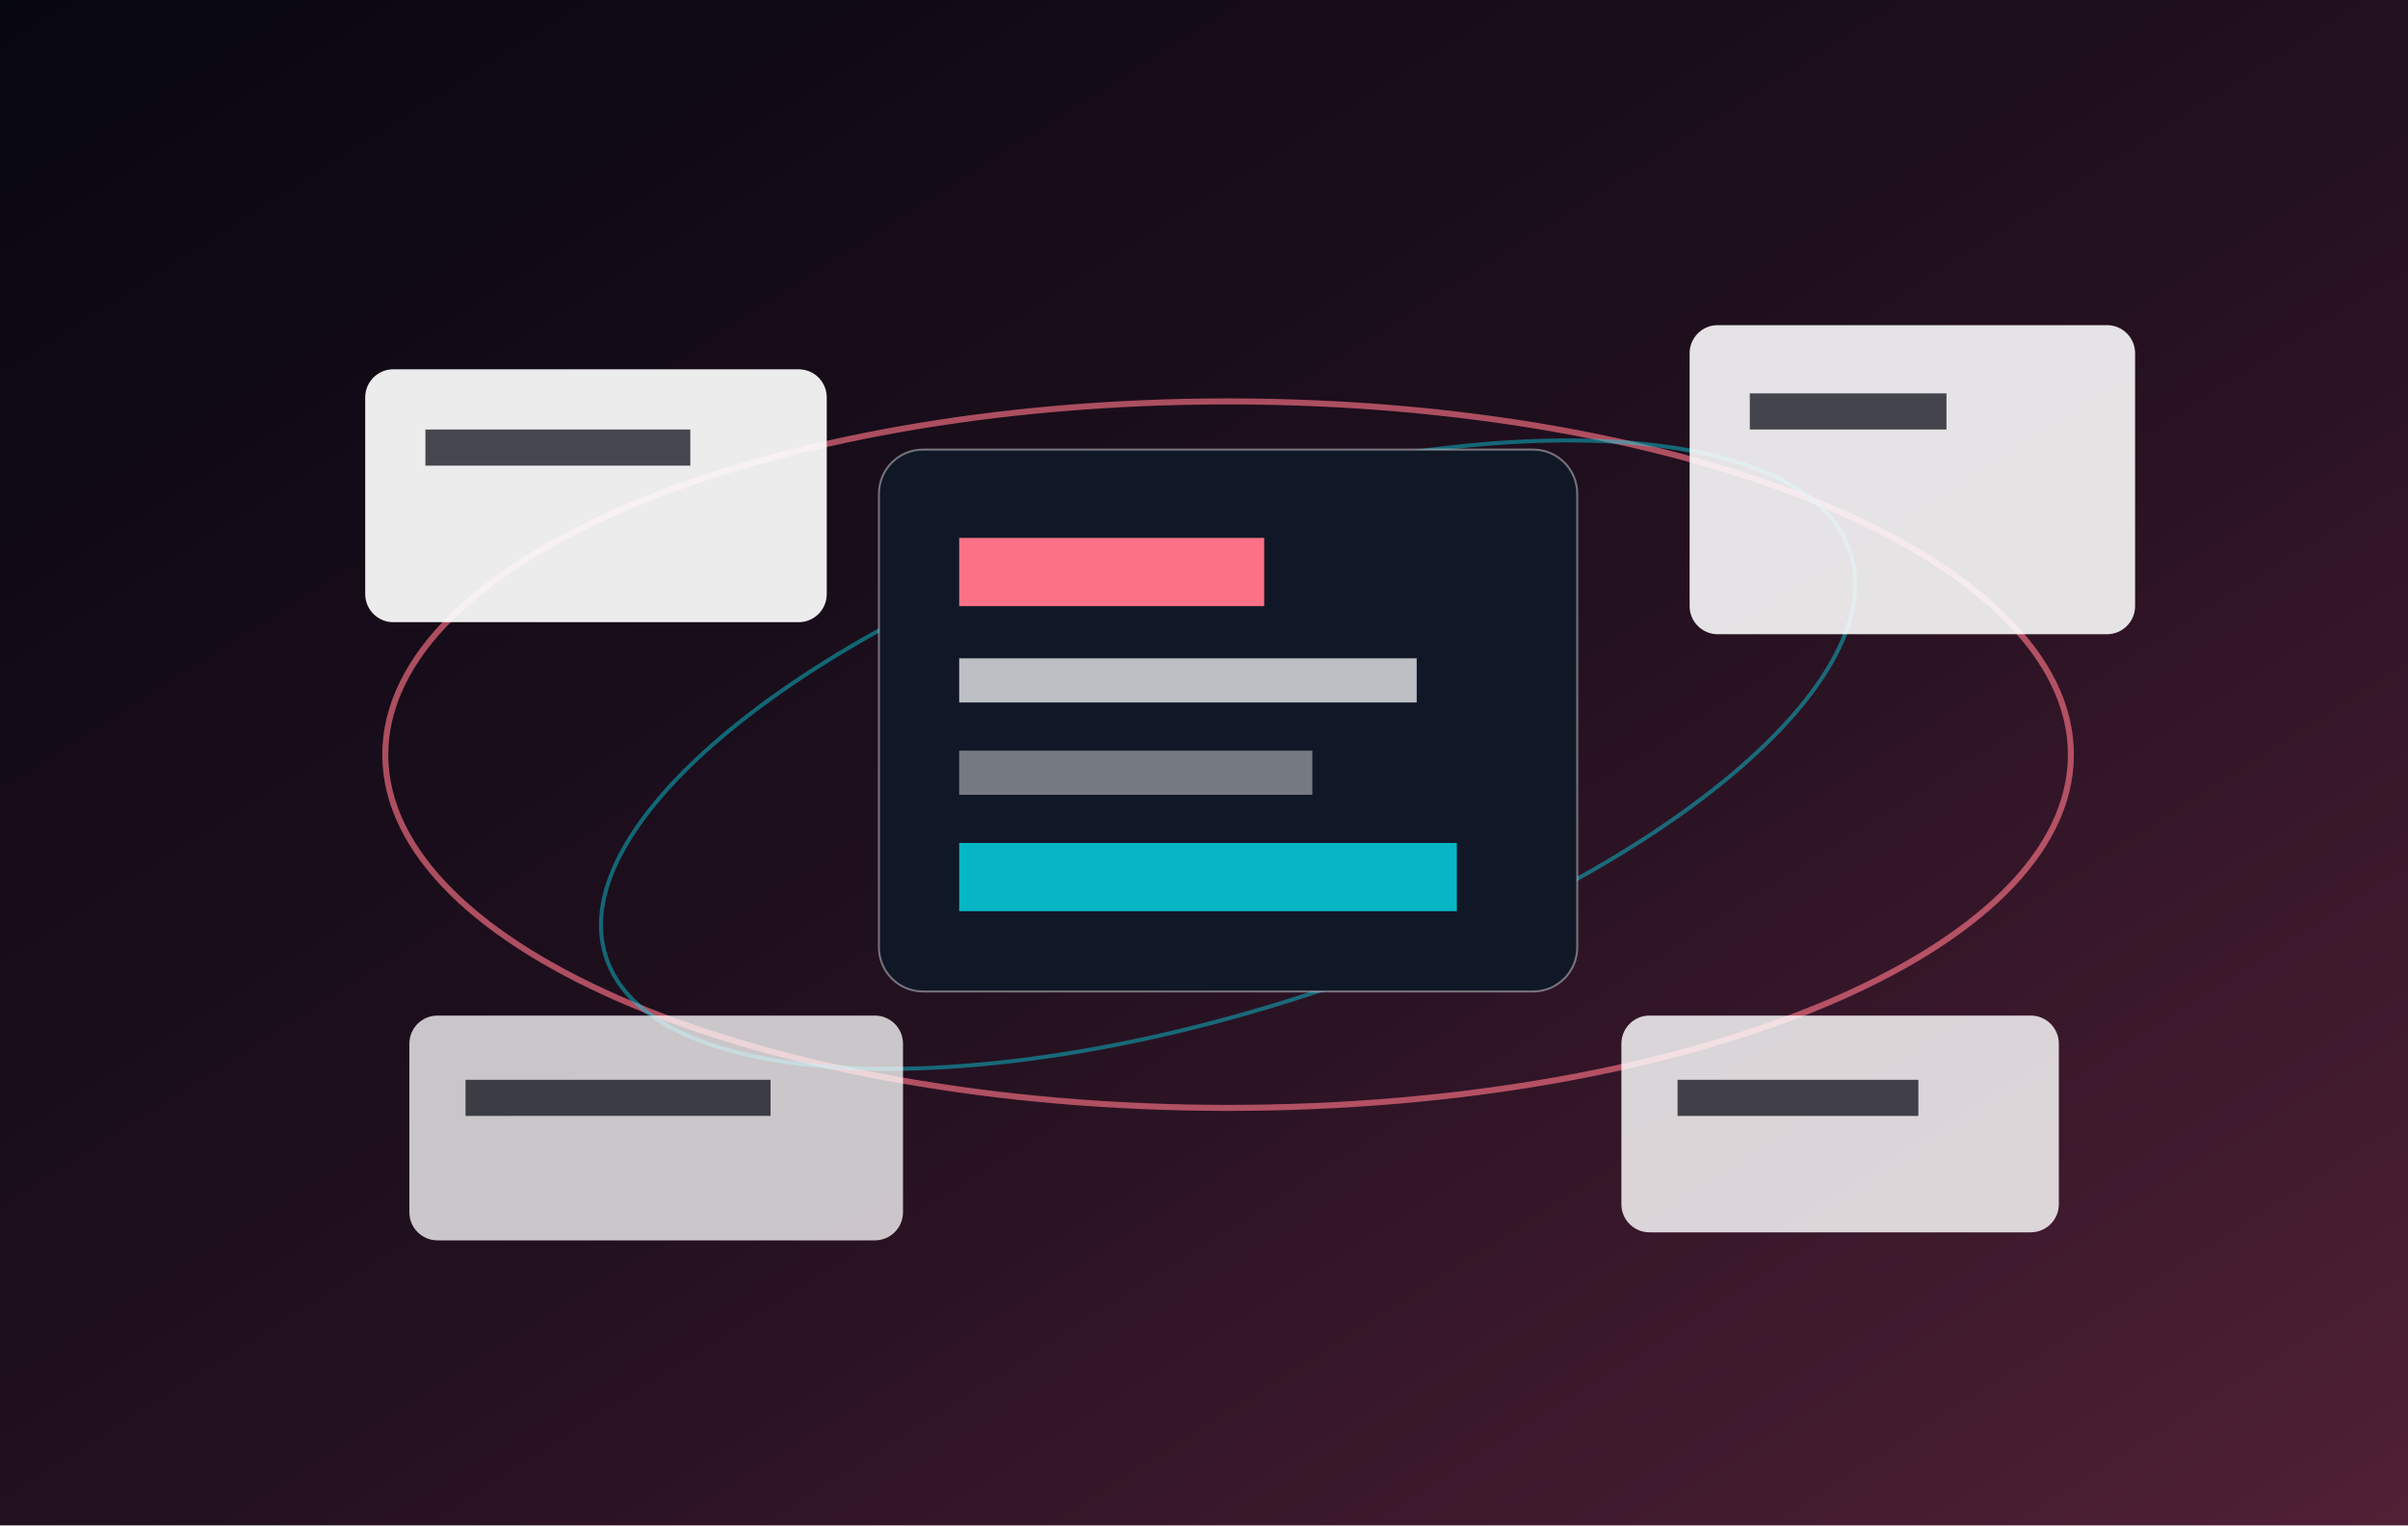
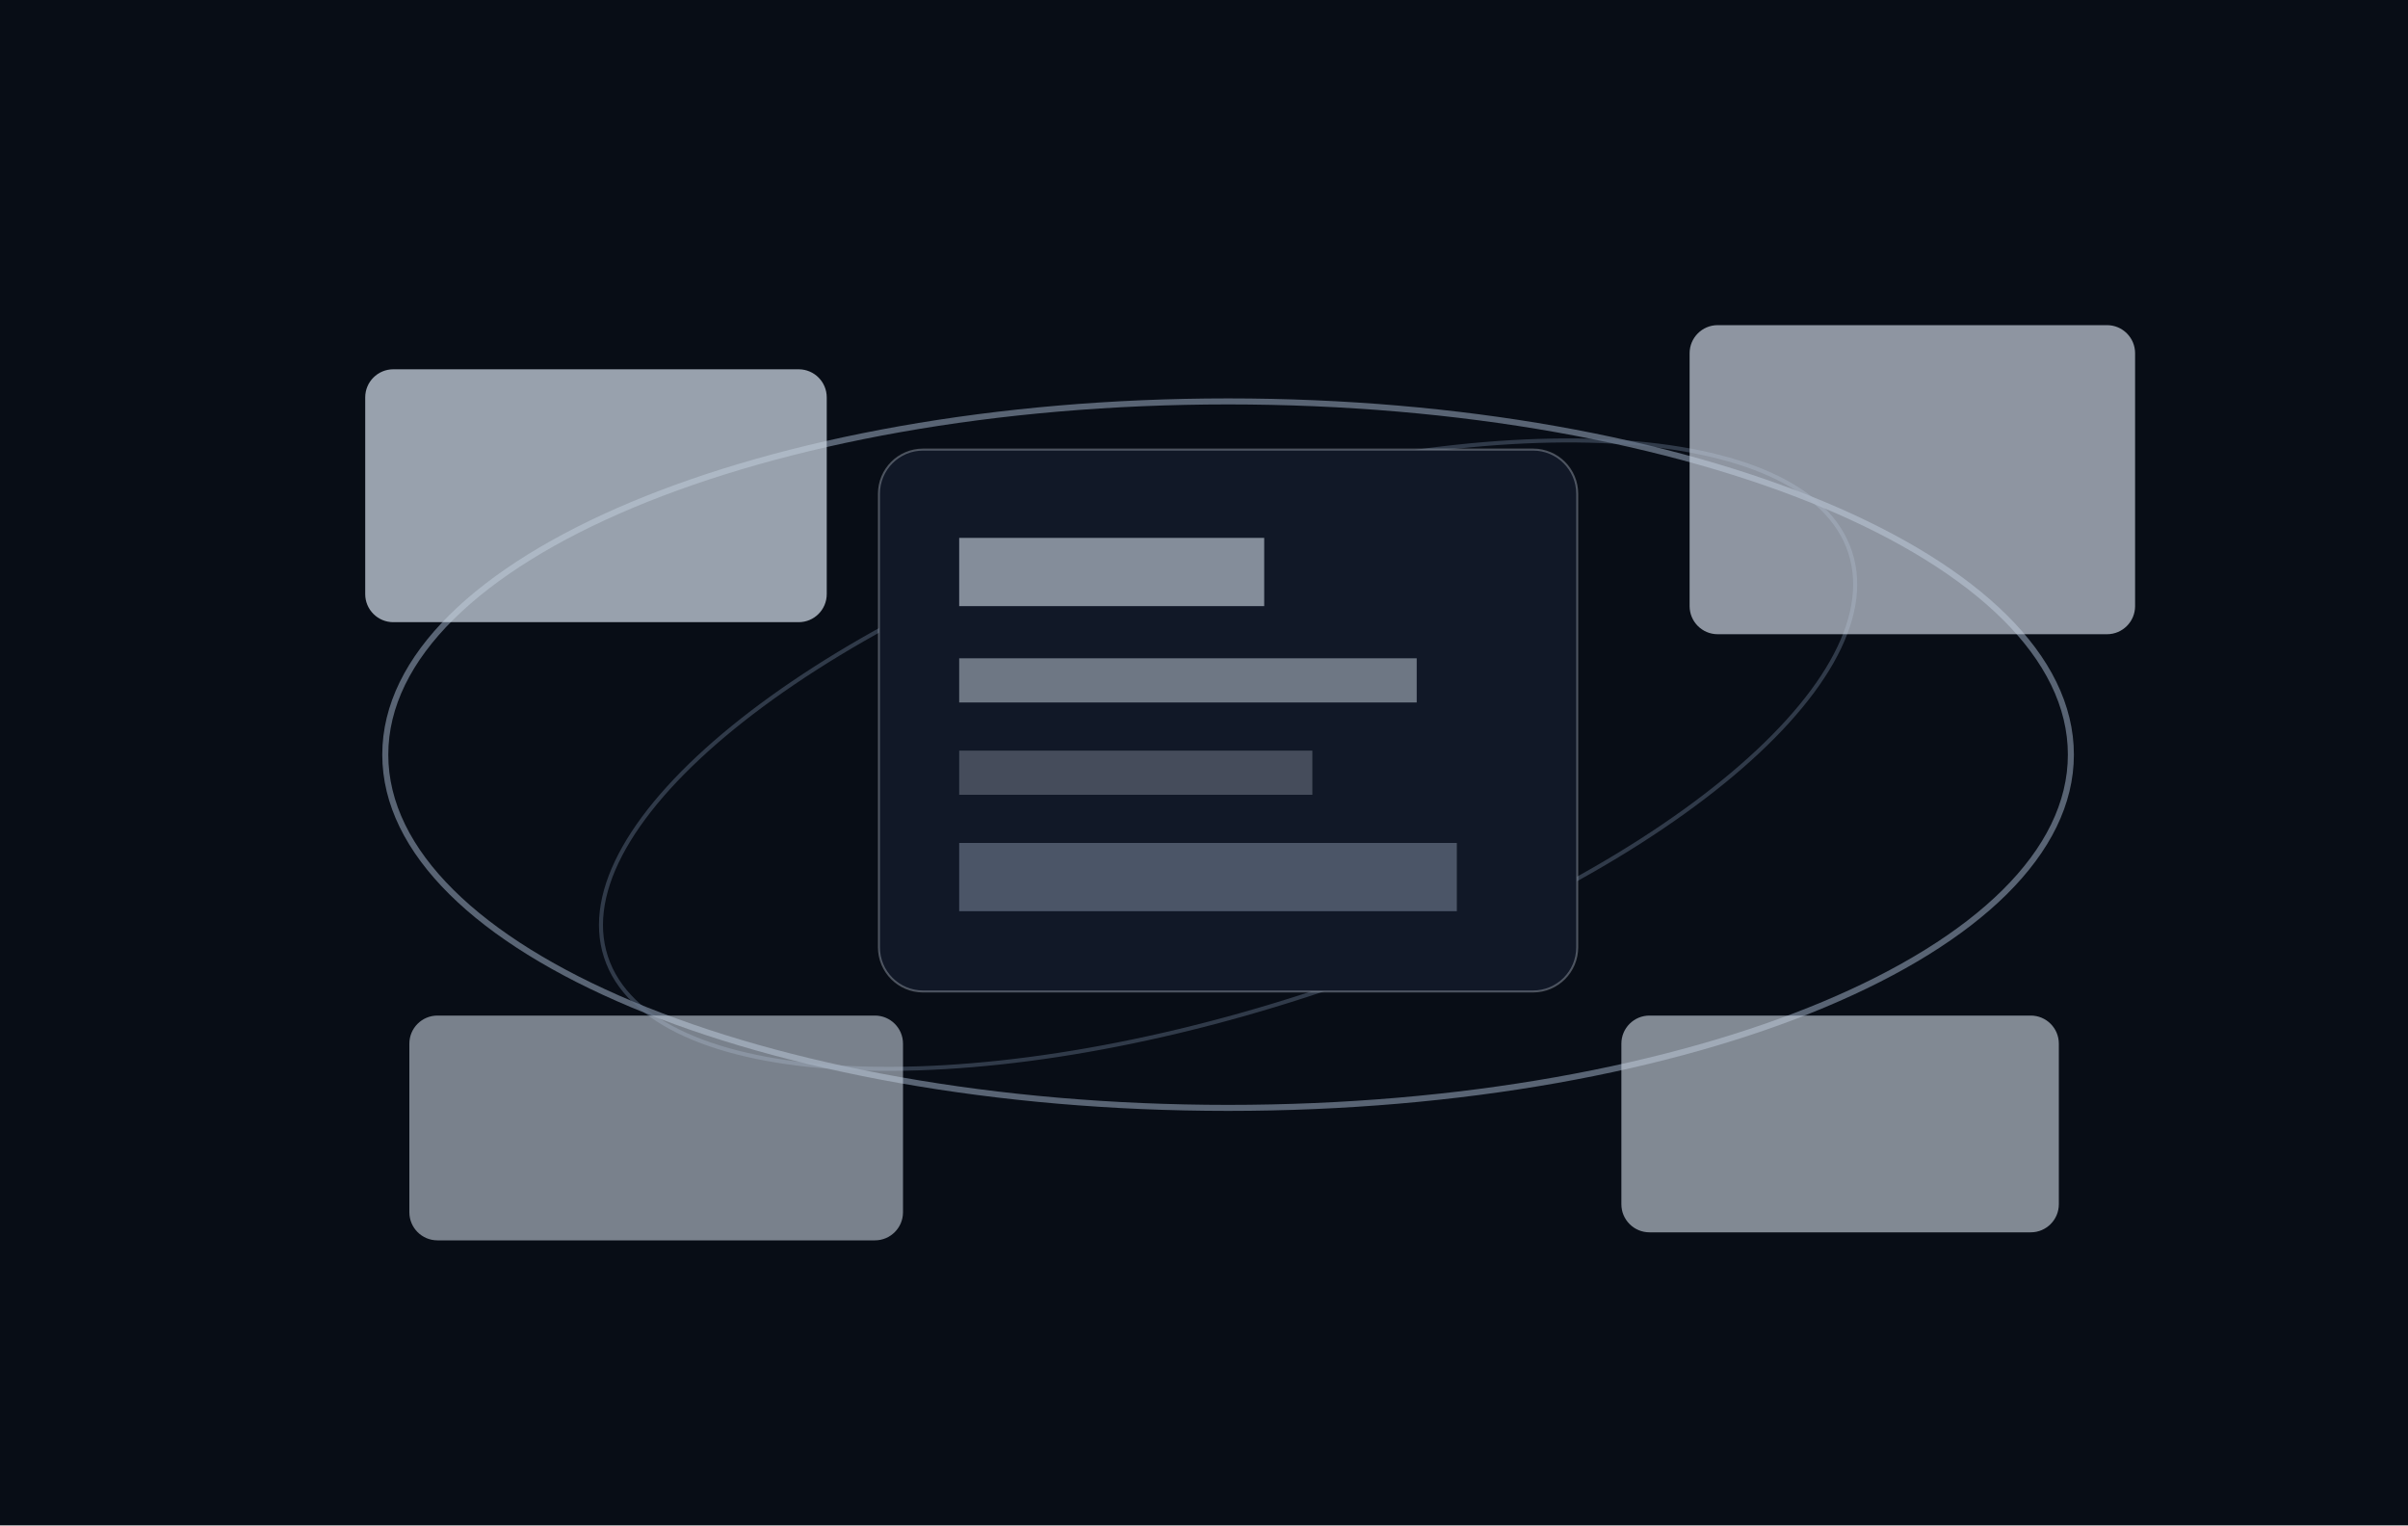
<svg xmlns="http://www.w3.org/2000/svg" viewBox="0 0 1200 760" role="img" aria-labelledby="title desc">
-   <defs>
-     <linearGradient id="bg" x1="0" y1="0" x2="1" y2="1">
-       <stop offset="0" stop-color="#070711" />
-       <stop offset="0.52" stop-color="#22101f" />
-       <stop offset="1" stop-color="#512036" />
-     </linearGradient>
-   </defs>
-   <rect width="1200" height="760" fill="url(#bg)" />
-   <ellipse cx="612" cy="376" rx="420" ry="176" fill="none" stroke="#fb7185" stroke-width="3" opacity="0.65" />
-   <ellipse cx="612" cy="376" rx="326" ry="126" fill="none" stroke="#05d9e8" stroke-width="2" opacity="0.44" transform="rotate(-18 612 376)" />
-   <rect x="438" y="224" width="348" height="270" rx="22" fill="#101827" stroke="#ffffff" stroke-opacity="0.4" />
-   <rect x="478" y="268" width="152" height="34" fill="#fb7185" />
-   <rect x="478" y="328" width="228" height="22" fill="#ffffff" opacity="0.72" />
-   <rect x="478" y="374" width="176" height="22" fill="#ffffff" opacity="0.42" />
-   <rect x="478" y="420" width="248" height="34" fill="#05d9e8" opacity="0.82" />
-   <g fill="#ffffff">
-     <rect x="182" y="184" width="230" height="126" rx="14" opacity="0.92" />
-     <rect x="842" y="162" width="222" height="154" rx="14" opacity="0.88" />
-     <rect x="204" y="506" width="246" height="112" rx="14" opacity="0.76" />
-     <rect x="808" y="506" width="218" height="108" rx="14" opacity="0.82" />
-   </g>
-   <g fill="#050711" opacity="0.72">
-     <rect x="212" y="214" width="132" height="18" />
-     <rect x="872" y="196" width="98" height="18" />
-     <rect x="232" y="538" width="152" height="18" />
-     <rect x="836" y="538" width="120" height="18" />
+   <rect width="1200" height="760" fill="#080d16" />
+   <ellipse cx="612" cy="376" rx="420" ry="176" fill="none" stroke="#94a3b8" stroke-width="3" opacity=".58" />
+   <ellipse cx="612" cy="376" rx="326" ry="126" fill="none" stroke="#64748b" stroke-width="2" opacity=".44" transform="rotate(-18 612 376)" />
+   <rect x="438" y="224" width="348" height="270" rx="22" fill="#111827" stroke="#cbd5e1" stroke-opacity=".34" />
+   <rect x="478" y="268" width="152" height="34" fill="#cbd5e1" opacity=".62" />
+   <rect x="478" y="328" width="228" height="22" fill="#cbd5e1" opacity=".5" />
+   <rect x="478" y="374" width="176" height="22" fill="#cbd5e1" opacity=".28" />
+   <rect x="478" y="420" width="248" height="34" fill="#94a3b8" opacity=".44" />
+   <g fill="#cbd5e1">
+     <rect x="182" y="184" width="230" height="126" rx="14" opacity=".74" />
+     <rect x="842" y="162" width="222" height="154" rx="14" opacity=".68" />
+     <rect x="204" y="506" width="246" height="112" rx="14" opacity=".58" />
+     <rect x="808" y="506" width="218" height="108" rx="14" opacity=".62" />
  </g>
</svg>
